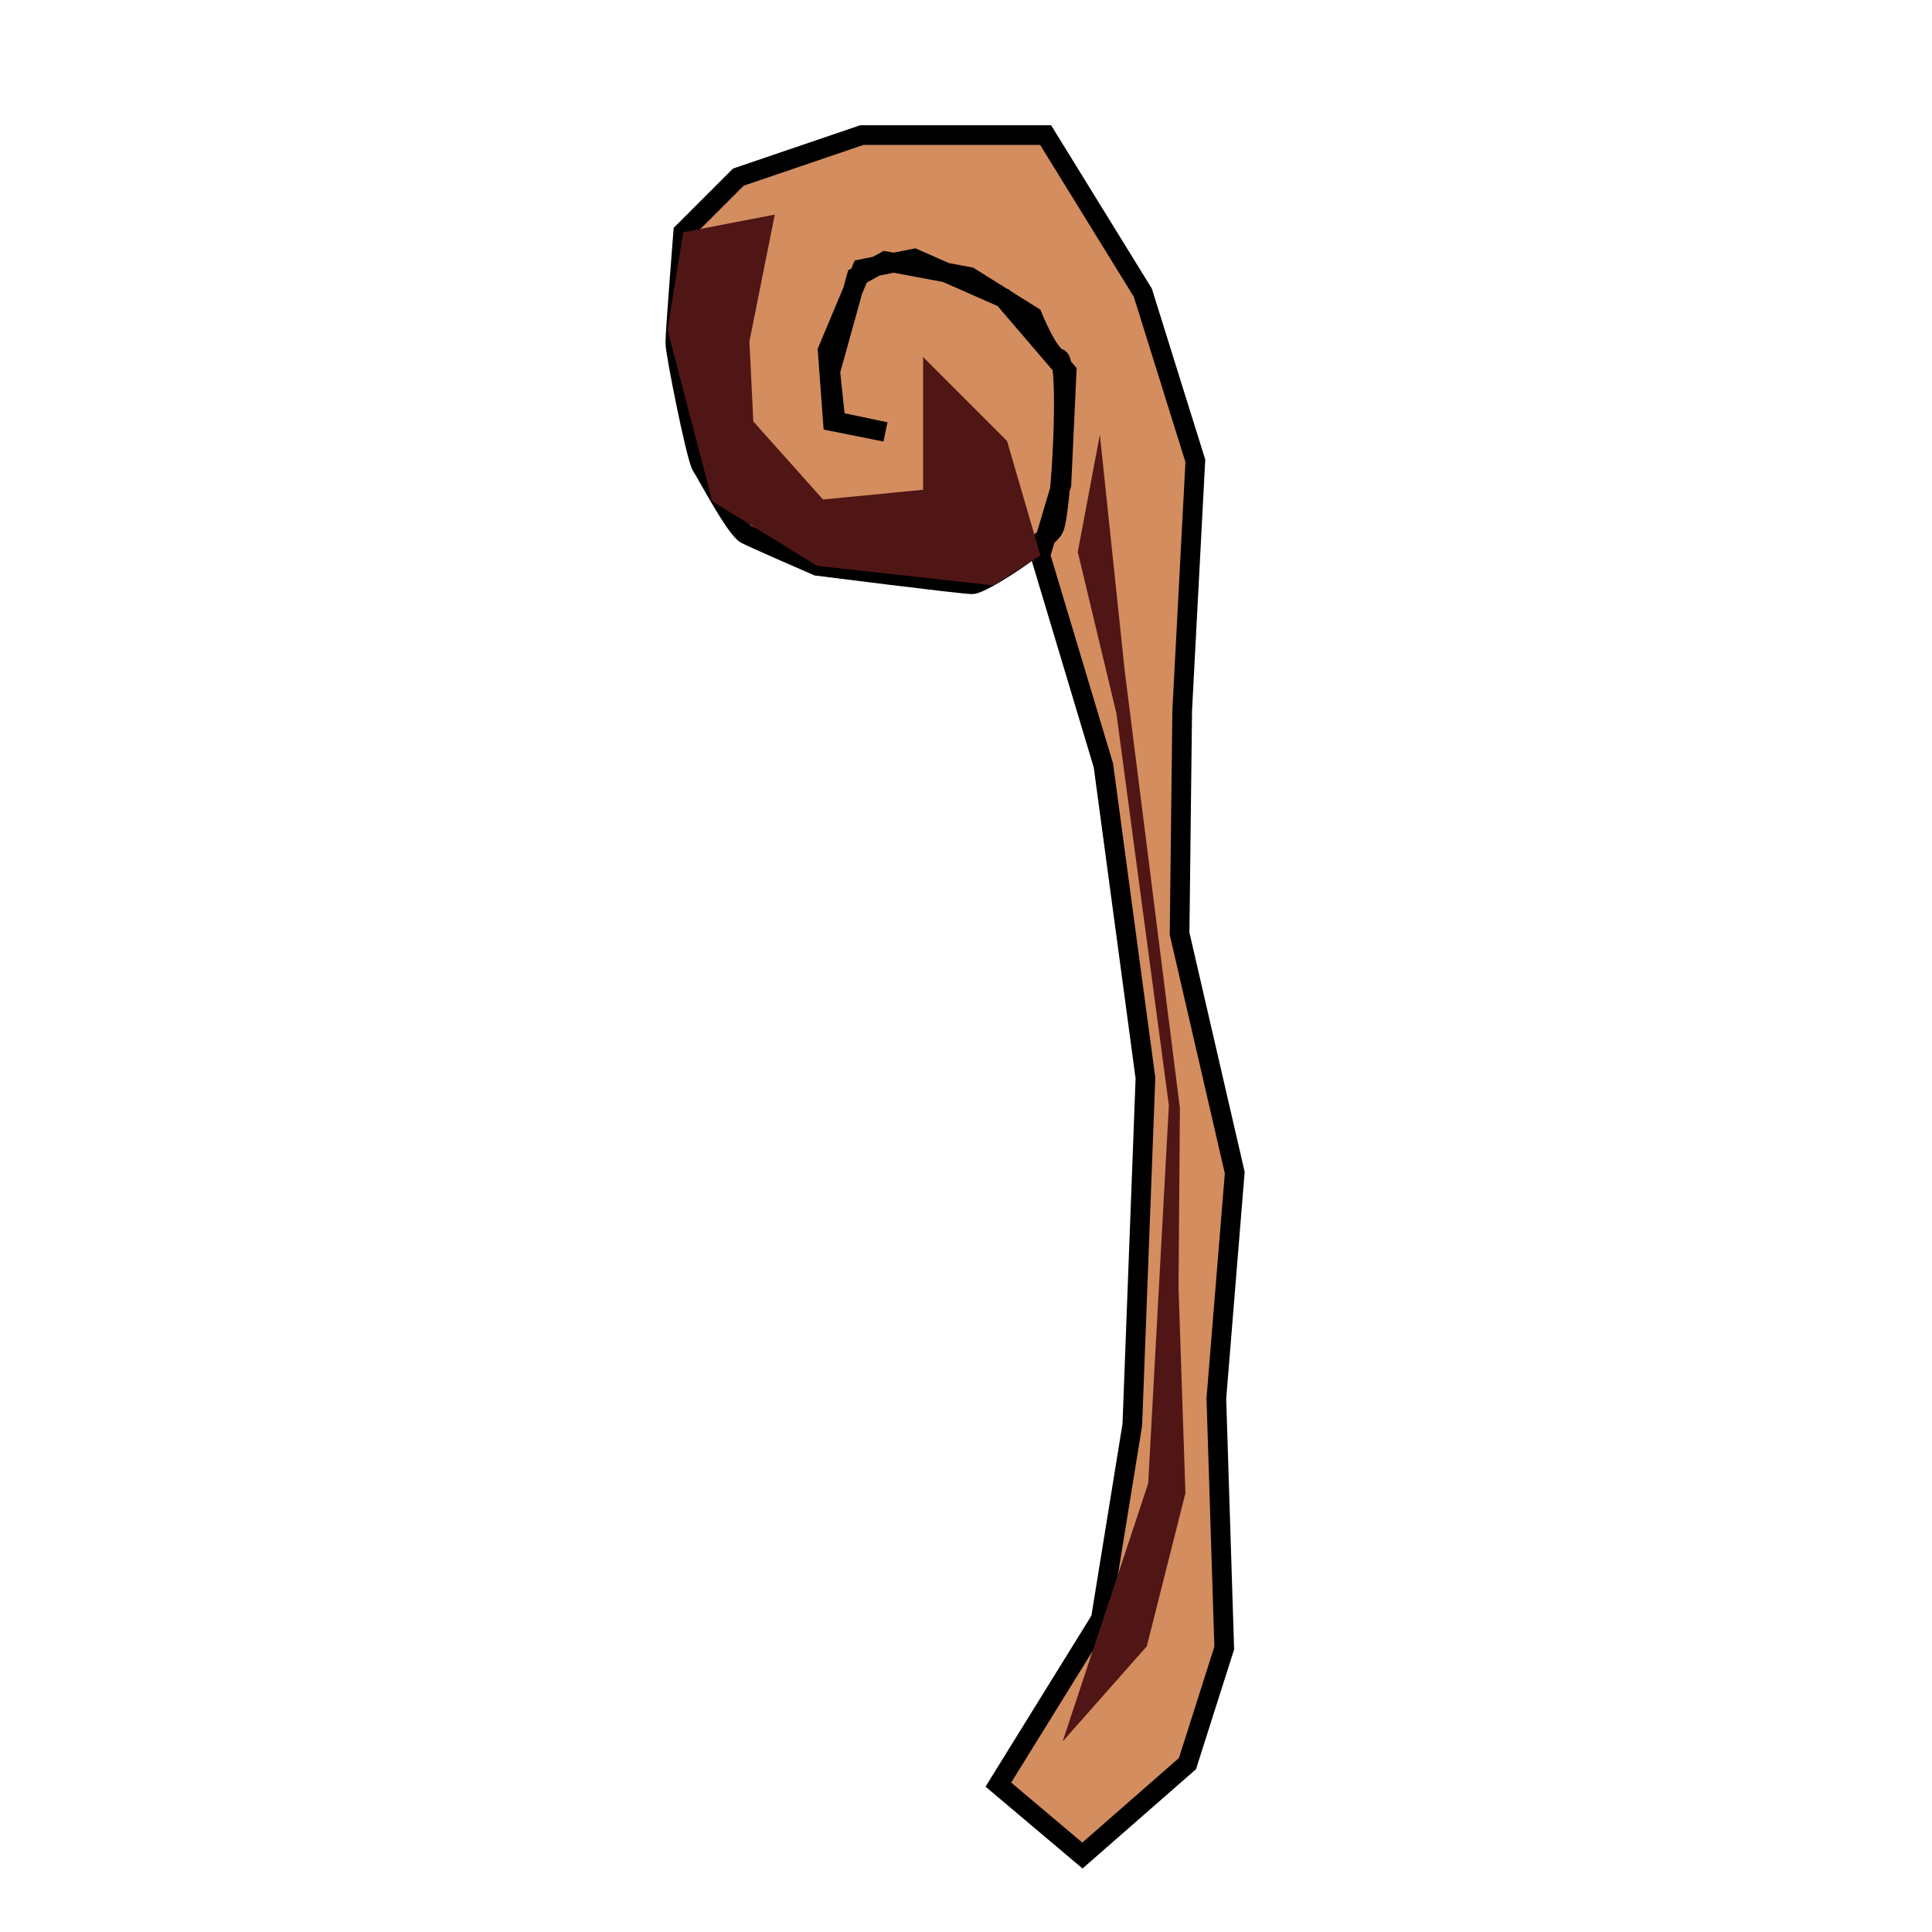
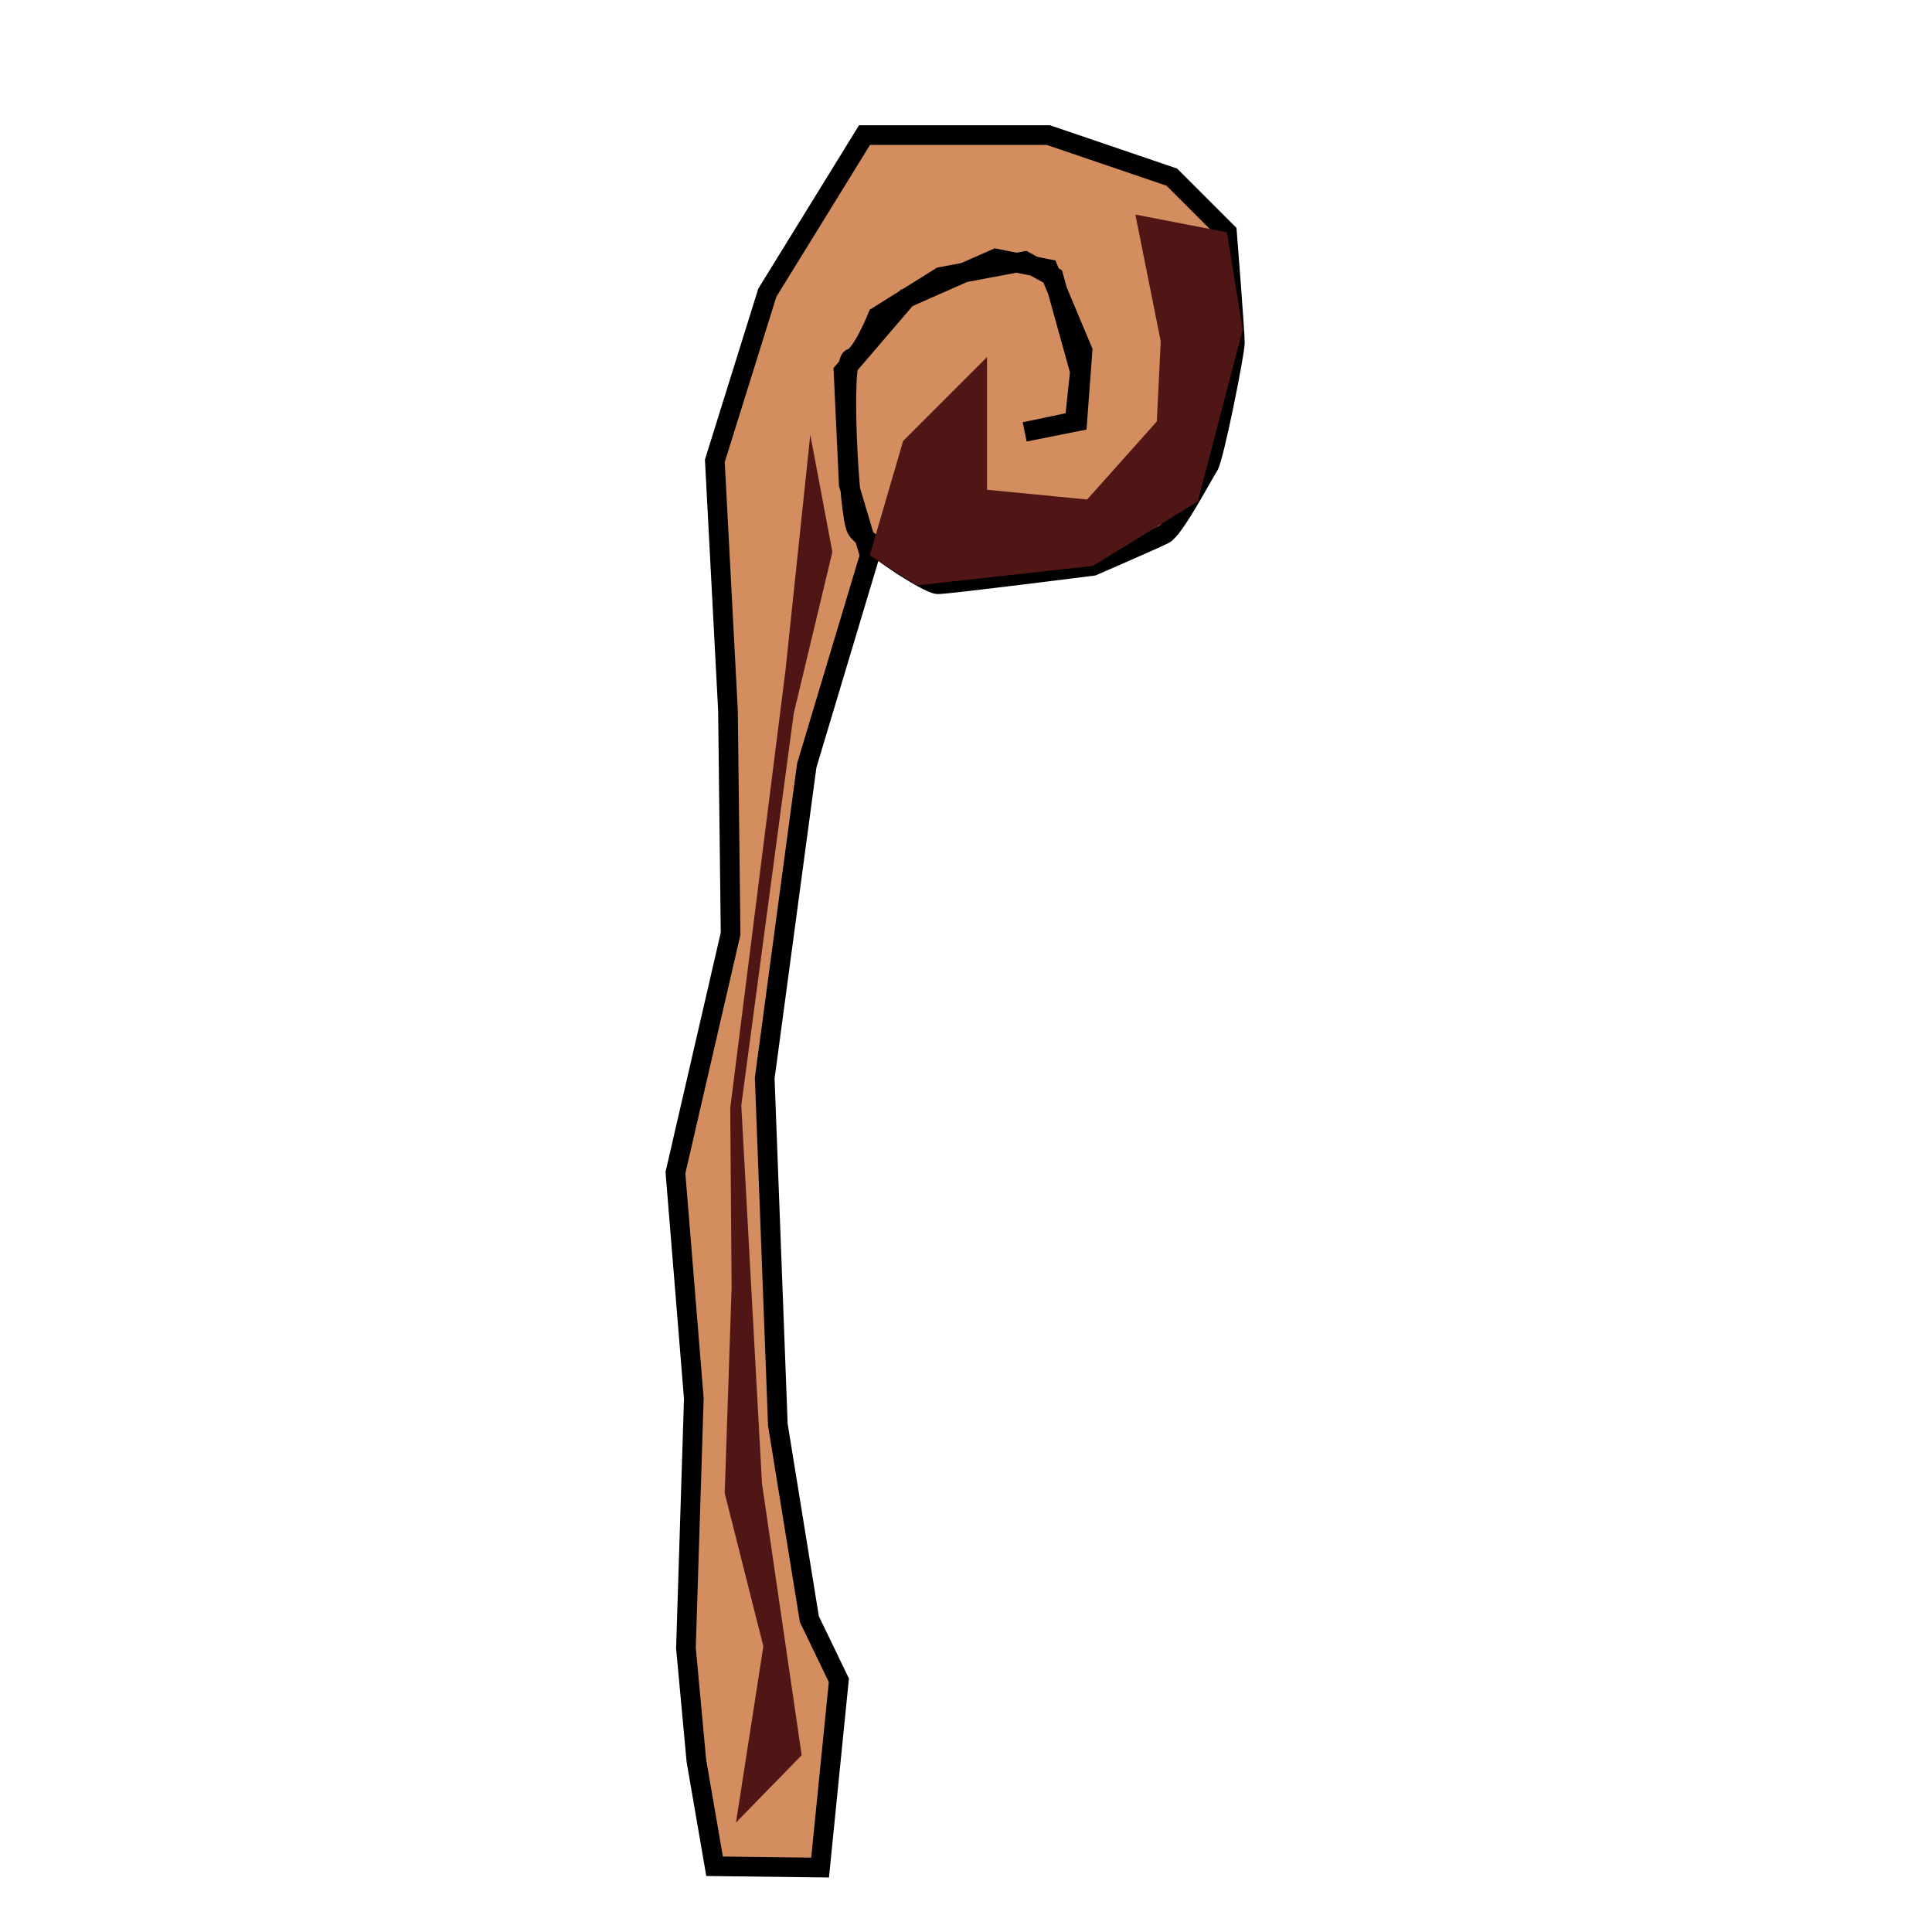
<svg xmlns="http://www.w3.org/2000/svg" width="500" height="500" viewBox="0 0 132.292 132.292" version="1.1" id="svg8">
  <defs id="defs2" />
  <g id="layer1" transform="translate(0,-164.7083)">
-     <path style="fill:#d38d5f;stroke:#000000;stroke-width:1.346;stroke-linecap:butt;stroke-linejoin:miter;stroke-miterlimit:4;stroke-dasharray:none;stroke-opacity:1" d="M 78.254,184.75 71.6,173.959 H 59.01 l -8.453,2.878 -3.777,3.777 c 0,0 -0.54,6.834 -0.54,7.554 0,0.719 1.439,7.914 1.799,8.453 0.36,0.54 2.338,4.316 3.058,4.676 0.719,0.36 4.856,2.158 4.856,2.158 0,0 9.892,1.259 10.611,1.259 0.719,0 5.036,-2.878 5.575,-3.777 0.54,-0.899 1.079,-11.511 0.36,-11.69 -0.719,-0.18 -1.799,-2.878 -1.799,-2.878 l -4.316,-2.698 -5.755,-1.079 -1.978,1.079 -1.799,6.475 0.36,3.417 3.417,0.719 -3.597,-0.719 -0.36,-4.856 2.338,-5.575 3.597,-0.719 6.115,2.698 4.316,5.036 -0.36,7.734 -1.439,4.856 4.316,14.388 2.878,21.403 -0.899,23.741 -2.158,13.309 -7.014,11.331 5.755,4.856 7.194,-6.295 2.518,-7.914 -0.54,-17.086 1.259,-15.467 -3.777,-16.367 0.18,-15.288 0.899,-17.086 z" id="path825" />
-     <path style="fill:#501616;stroke:none;stroke-width:0.265px;stroke-linecap:butt;stroke-linejoin:miter;stroke-opacity:1" d="m 53.053,179.401 -1.737,8.686 0.267,5.479 4.771,5.345 6.856,-0.667 v -9.087 l 5.746,5.746 2.285,7.832 -3.22,2.057 -12.067,-1.337 -7.176,-4.409 -3.074,-11.76 1.077,-6.672 z" id="path827" />
-     <path style="fill:#501616;stroke:none;stroke-width:0.265px;stroke-linecap:butt;stroke-linejoin:miter;stroke-opacity:1" d="m 75.312,194.474 -1.512,8.032 2.646,11.056 3.591,26.836 -1.417,25.891 -5.859,17.67 5.764,-6.52 2.646,-10.489 -0.472,-14.08 0.094,-12.284 -3.78,-29.955 z" id="path829" />
+     <path style="fill:#d38d5f;stroke:#000000;stroke-width:1.346;stroke-linecap:butt;stroke-linejoin:miter;stroke-miterlimit:4;stroke-dasharray:none;stroke-opacity:1" d="m 52.542,184.75 6.655,-10.791 h 12.59 l 8.453,2.878 3.777,3.777 c 0,0 0.54,6.834 0.54,7.554 0,0.719 -1.439,7.914 -1.799,8.453 -0.36,0.54 -2.338,4.316 -3.058,4.676 -0.719,0.36 -4.856,2.158 -4.856,2.158 0,0 -9.892,1.259 -10.611,1.259 -0.719,0 -5.036,-2.878 -5.575,-3.777 -0.54,-0.899 -1.079,-11.511 -0.36,-11.69 0.719,-0.18 1.799,-2.878 1.799,-2.878 l 4.316,-2.698 5.755,-1.079 1.978,1.079 1.799,6.475 -0.36,3.417 -3.417,0.719 3.597,-0.719 0.36,-4.856 -2.338,-5.575 -3.597,-0.719 -6.115,2.698 -4.316,5.036 0.36,7.734 1.439,4.856 -4.316,14.388 -2.878,21.403 0.899,23.741 2.158,13.309 2.02,4.186 -1.286,12.824 -7.225,-0.088 -1.247,-7.23 -0.714,-7.713 0.54,-17.086 -1.259,-15.467 3.777,-16.367 -0.18,-15.288 -0.899,-17.086 z" id="path825" />
+     <path style="fill:#501616;stroke:none;stroke-width:0.265px;stroke-linecap:butt;stroke-linejoin:miter;stroke-opacity:1" d="m 77.743,179.401 1.737,8.686 -0.267,5.479 -4.771,5.345 -6.856,-0.667 v -9.087 l -5.746,5.746 -2.285,7.832 3.22,2.057 12.067,-1.337 7.176,-4.409 3.074,-11.76 -1.077,-6.672 z" id="path827" />
+     <path style="fill:#501616;stroke:none;stroke-width:0.265px;stroke-linecap:butt;stroke-linejoin:miter;stroke-opacity:1" d="m 55.484,194.474 1.512,8.032 -2.646,11.056 -3.591,26.836 1.417,25.891 2.718,18.606 -4.499,4.612 1.875,-12.067 -2.646,-10.489 0.472,-14.08 -0.094,-12.284 3.78,-29.955 z" id="path829" />
  </g>
</svg>
